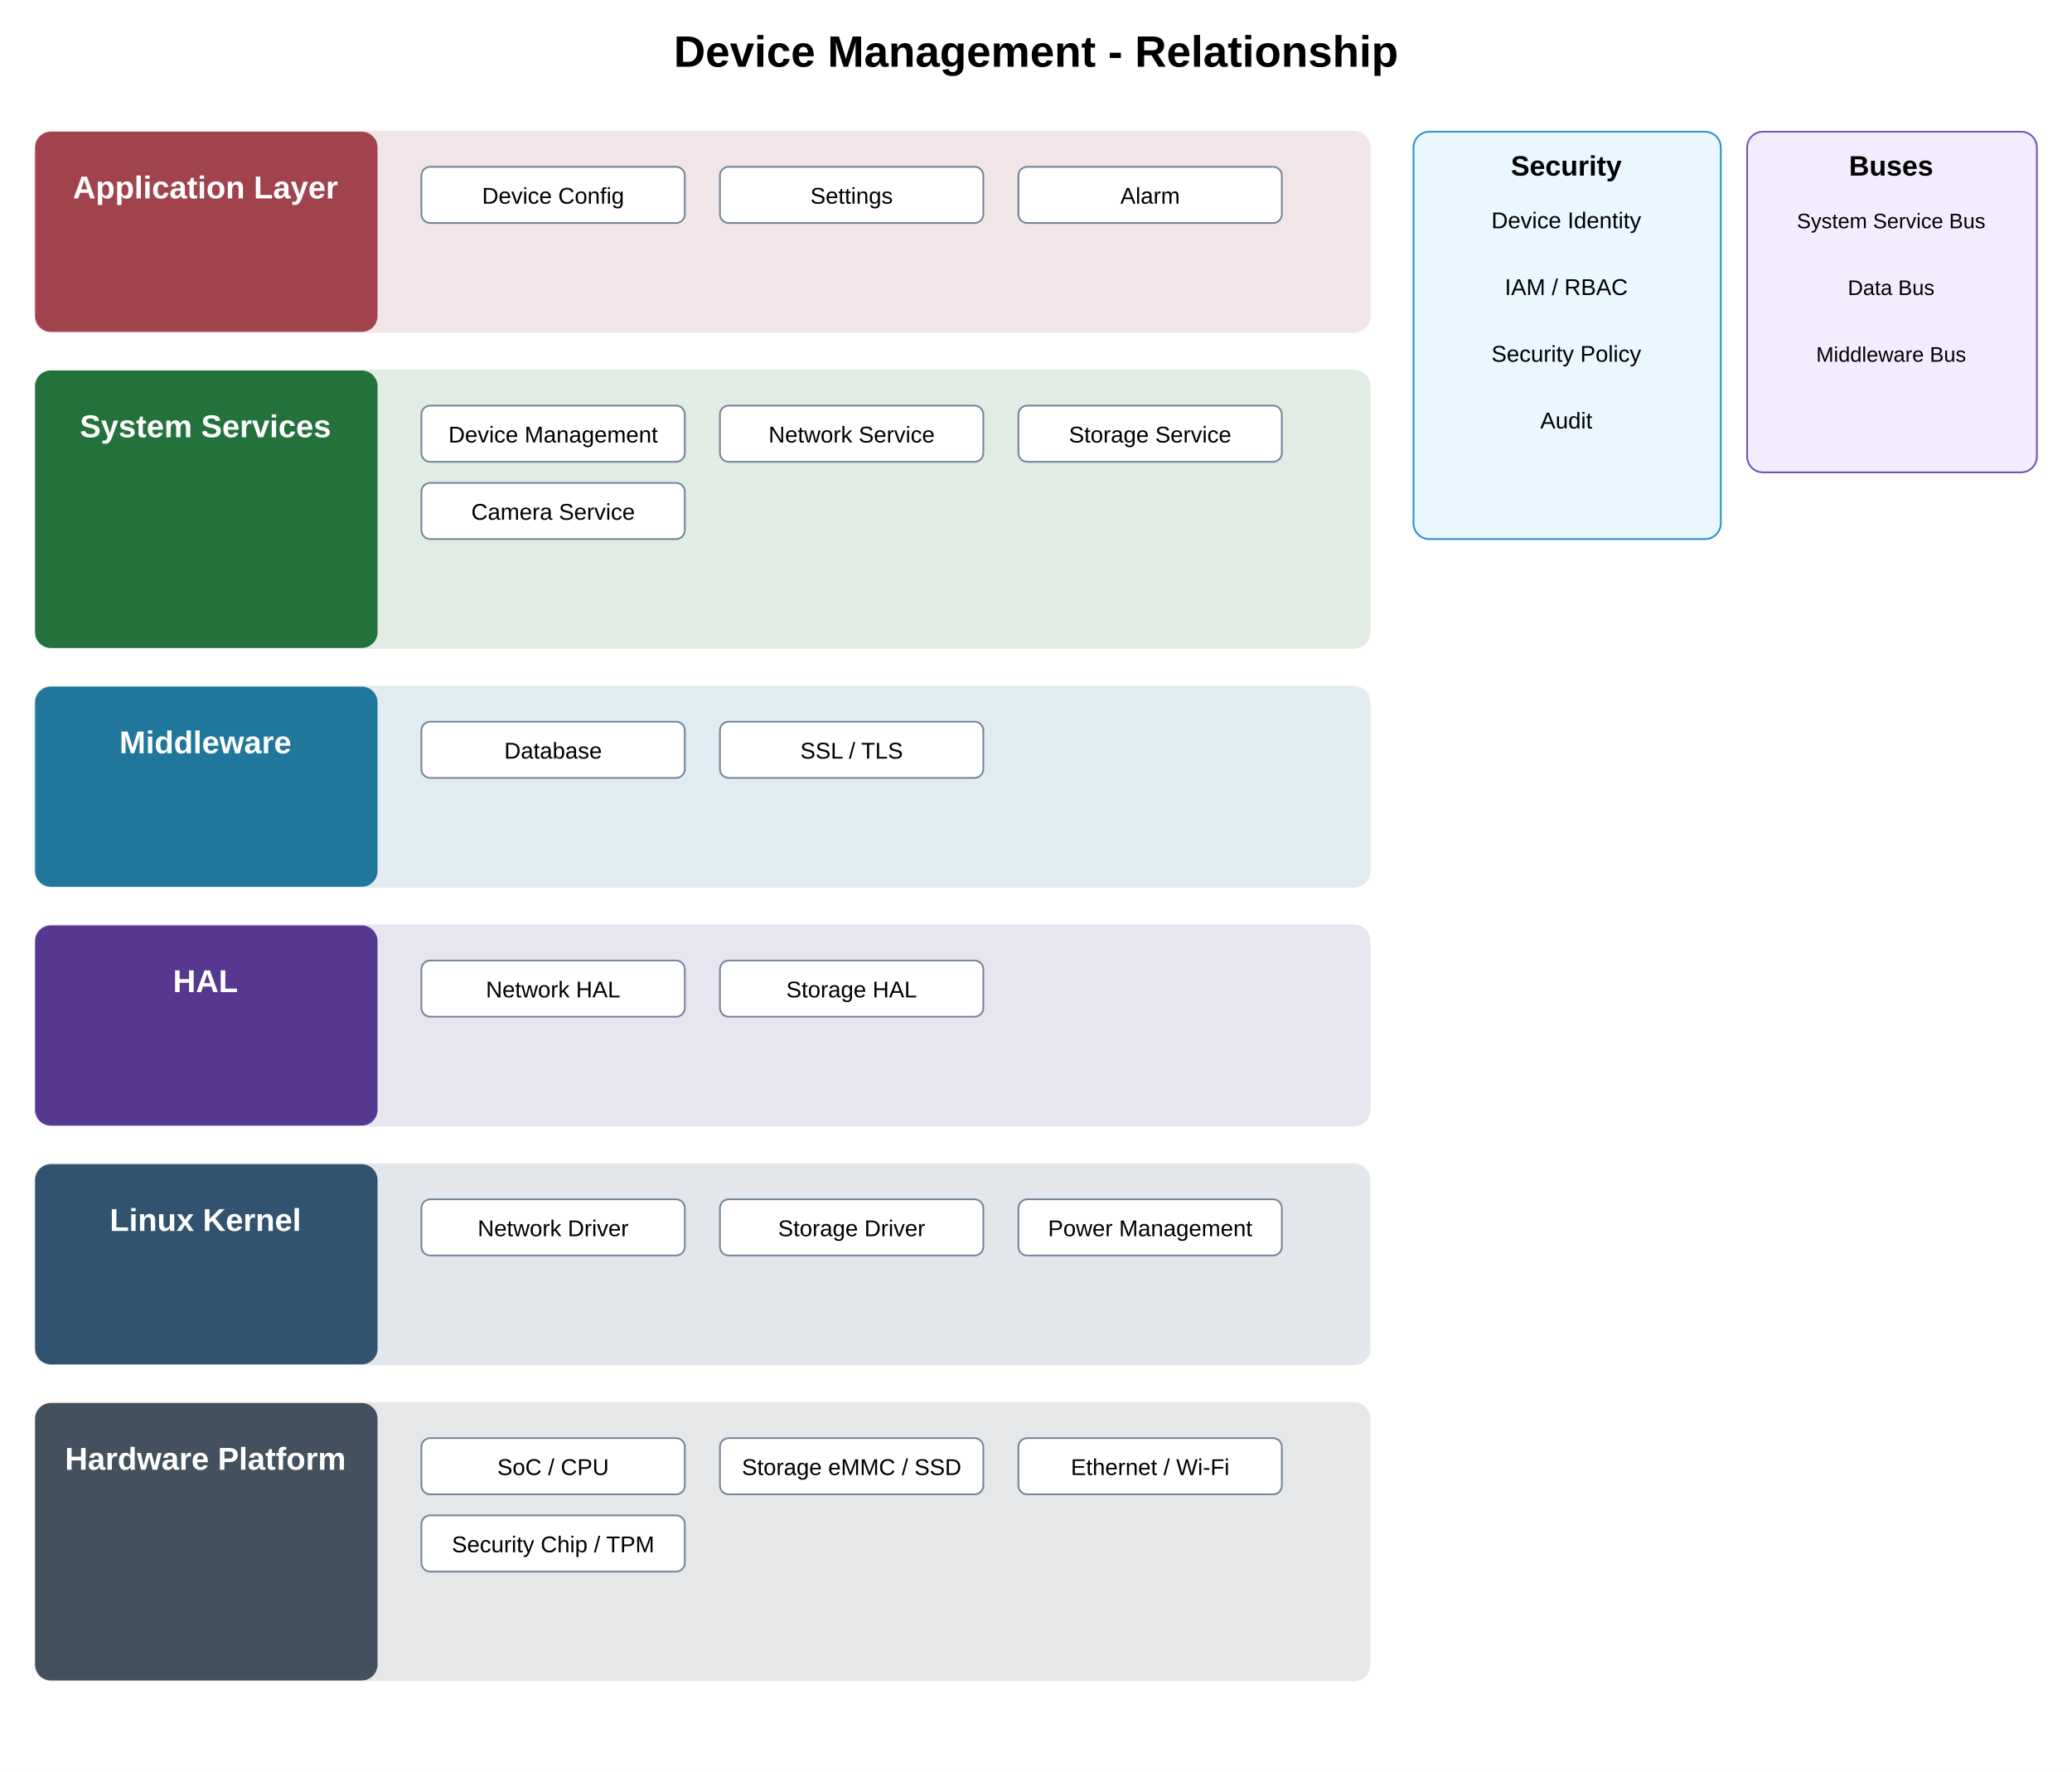
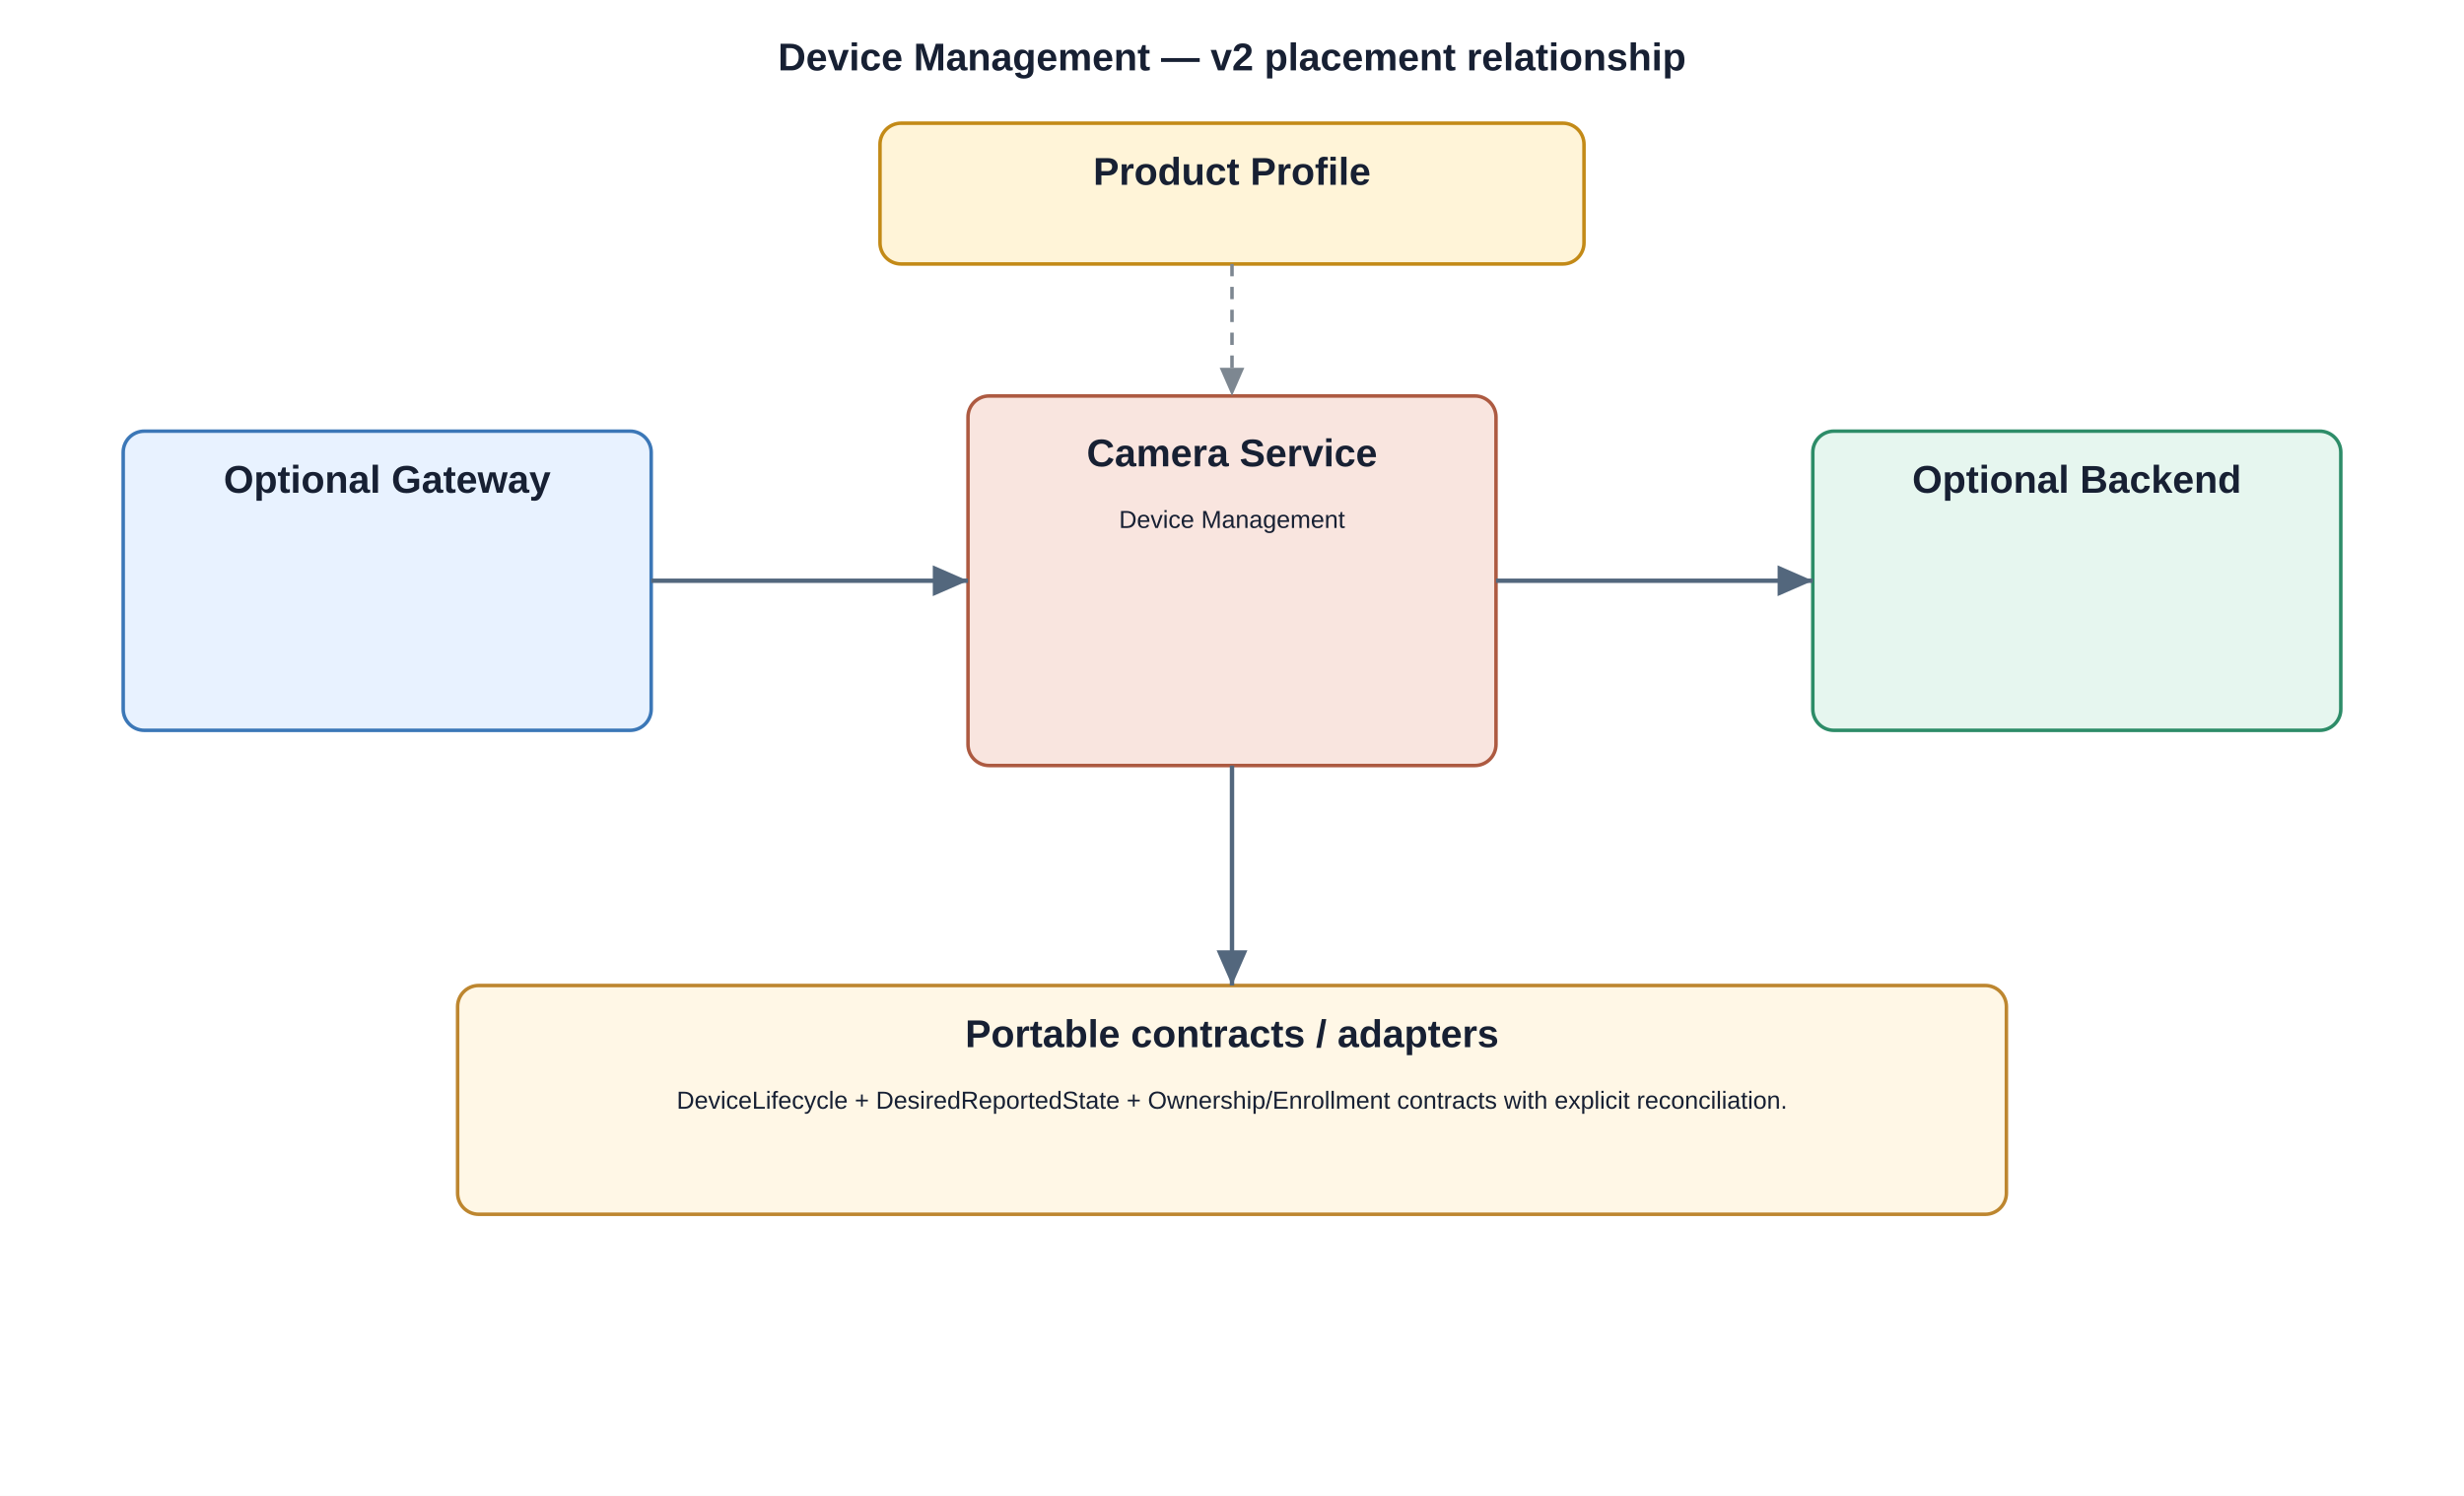
- <svg xmlns="http://www.w3.org/2000/svg" width="1180" height="1009">
-   <rect width="100%" height="100%" fill="white" />
-   <text x="590" y="38" font-family="Arial" font-size="25" font-weight="bold" text-anchor="middle">Device Management - Relationship</text>
-   <rect x="20" y="75" width="760" height="114" rx="9" fill="#a1434d" opacity=".14" stroke="#a1434d" />
-   <rect x="20" y="75" width="195" height="114" rx="9" fill="#a1434d" />
-   <text x="117" y="113" font-family="Arial" font-size="18" font-weight="bold" fill="white" text-anchor="middle">Application Layer</text>
-   <rect x="240" y="95" width="150" height="32" rx="5" fill="white" stroke="#75869a" />
-   <text x="315" y="116" font-family="Arial" font-size="13" text-anchor="middle">Device Config</text>
-   <rect x="410" y="95" width="150" height="32" rx="5" fill="white" stroke="#75869a" />
-   <text x="485" y="116" font-family="Arial" font-size="13" text-anchor="middle">Settings</text>
-   <rect x="580" y="95" width="150" height="32" rx="5" fill="white" stroke="#75869a" />
-   <text x="655" y="116" font-family="Arial" font-size="13" text-anchor="middle">Alarm</text>
-   <rect x="20" y="211" width="760" height="158" rx="9" fill="#23723b" opacity=".14" stroke="#23723b" />
-   <rect x="20" y="211" width="195" height="158" rx="9" fill="#23723b" />
-   <text x="117" y="249" font-family="Arial" font-size="18" font-weight="bold" fill="white" text-anchor="middle">System Services</text>
-   <rect x="240" y="231" width="150" height="32" rx="5" fill="white" stroke="#75869a" />
-   <text x="315" y="252" font-family="Arial" font-size="13" text-anchor="middle">Device Management</text>
-   <rect x="410" y="231" width="150" height="32" rx="5" fill="white" stroke="#75869a" />
-   <text x="485" y="252" font-family="Arial" font-size="13" text-anchor="middle">Network Service</text>
-   <rect x="580" y="231" width="150" height="32" rx="5" fill="white" stroke="#75869a" />
-   <text x="655" y="252" font-family="Arial" font-size="13" text-anchor="middle">Storage Service</text>
-   <rect x="240" y="275" width="150" height="32" rx="5" fill="white" stroke="#75869a" />
-   <text x="315" y="296" font-family="Arial" font-size="13" text-anchor="middle">Camera Service</text>
-   <rect x="20" y="391" width="760" height="114" rx="9" fill="#20769b" opacity=".14" stroke="#20769b" />
-   <rect x="20" y="391" width="195" height="114" rx="9" fill="#20769b" />
-   <text x="117" y="429" font-family="Arial" font-size="18" font-weight="bold" fill="white" text-anchor="middle">Middleware</text>
-   <rect x="240" y="411" width="150" height="32" rx="5" fill="white" stroke="#75869a" />
-   <text x="315" y="432" font-family="Arial" font-size="13" text-anchor="middle">Database</text>
-   <rect x="410" y="411" width="150" height="32" rx="5" fill="white" stroke="#75869a" />
-   <text x="485" y="432" font-family="Arial" font-size="13" text-anchor="middle">SSL / TLS</text>
-   <rect x="20" y="527" width="760" height="114" rx="9" fill="#563891" opacity=".14" stroke="#563891" />
-   <rect x="20" y="527" width="195" height="114" rx="9" fill="#563891" />
-   <text x="117" y="565" font-family="Arial" font-size="18" font-weight="bold" fill="white" text-anchor="middle">HAL</text>
-   <rect x="240" y="547" width="150" height="32" rx="5" fill="white" stroke="#75869a" />
-   <text x="315" y="568" font-family="Arial" font-size="13" text-anchor="middle">Network HAL</text>
-   <rect x="410" y="547" width="150" height="32" rx="5" fill="white" stroke="#75869a" />
-   <text x="485" y="568" font-family="Arial" font-size="13" text-anchor="middle">Storage HAL</text>
-   <rect x="20" y="663" width="760" height="114" rx="9" fill="#31536f" opacity=".14" stroke="#31536f" />
-   <rect x="20" y="663" width="195" height="114" rx="9" fill="#31536f" />
-   <text x="117" y="701" font-family="Arial" font-size="18" font-weight="bold" fill="white" text-anchor="middle">Linux Kernel</text>
-   <rect x="240" y="683" width="150" height="32" rx="5" fill="white" stroke="#75869a" />
-   <text x="315" y="704" font-family="Arial" font-size="13" text-anchor="middle">Network Driver</text>
-   <rect x="410" y="683" width="150" height="32" rx="5" fill="white" stroke="#75869a" />
-   <text x="485" y="704" font-family="Arial" font-size="13" text-anchor="middle">Storage Driver</text>
-   <rect x="580" y="683" width="150" height="32" rx="5" fill="white" stroke="#75869a" />
-   <text x="655" y="704" font-family="Arial" font-size="13" text-anchor="middle">Power Management</text>
-   <rect x="20" y="799" width="760" height="158" rx="9" fill="#42515d" opacity=".14" stroke="#42515d" />
-   <rect x="20" y="799" width="195" height="158" rx="9" fill="#42515d" />
-   <text x="117" y="837" font-family="Arial" font-size="18" font-weight="bold" fill="white" text-anchor="middle">Hardware Platform</text>
-   <rect x="240" y="819" width="150" height="32" rx="5" fill="white" stroke="#75869a" />
-   <text x="315" y="840" font-family="Arial" font-size="13" text-anchor="middle">SoC / CPU</text>
-   <rect x="410" y="819" width="150" height="32" rx="5" fill="white" stroke="#75869a" />
-   <text x="485" y="840" font-family="Arial" font-size="13" text-anchor="middle">Storage eMMC / SSD</text>
-   <rect x="580" y="819" width="150" height="32" rx="5" fill="white" stroke="#75869a" />
-   <text x="655" y="840" font-family="Arial" font-size="13" text-anchor="middle">Ethernet / Wi-Fi</text>
-   <rect x="240" y="863" width="150" height="32" rx="5" fill="white" stroke="#75869a" />
-   <text x="315" y="884" font-family="Arial" font-size="13" text-anchor="middle">Security Chip / TPM</text>
-   <rect x="805" y="75" width="175" height="232" rx="9" fill="#eaf7ff" stroke="#2b91cf" />
-   <text x="892" y="100" font-family="Arial" font-size="16" font-weight="bold" text-anchor="middle">Security</text>
-   <text x="892" y="130" font-family="Arial" font-size="13" text-anchor="middle">Device Identity</text>
-   <text x="892" y="168" font-family="Arial" font-size="13" text-anchor="middle">IAM / RBAC</text>
-   <text x="892" y="206" font-family="Arial" font-size="13" text-anchor="middle">Security Policy</text>
-   <text x="892" y="244" font-family="Arial" font-size="13" text-anchor="middle">Audit</text>
-   <rect x="995" y="75" width="165" height="194" rx="9" fill="#f3ecff" stroke="#7254b3" />
-   <text x="1077" y="100" font-family="Arial" font-size="16" font-weight="bold" text-anchor="middle">Buses</text>
-   <text x="1077" y="130" font-family="Arial" font-size="12" text-anchor="middle">System Service Bus</text>
-   <text x="1077" y="168" font-family="Arial" font-size="12" text-anchor="middle">Data Bus</text>
-   <text x="1077" y="206" font-family="Arial" font-size="12" text-anchor="middle">Middleware Bus</text>
+ <svg xmlns="http://www.w3.org/2000/svg" width="1400" height="850">
+   <defs>
+     <style>text{font-family:Arial;fill:#172033}.h{font-size:22px;font-weight:bold}.t{font-size:14px}.cam{fill:#f9e5df;stroke:#ad5a41;stroke-width:2}.gw{fill:#e8f2ff;stroke:#3b77b7;stroke-width:2}.back{fill:#e6f6ef;stroke:#2d8c68;stroke-width:2}.repo{fill:#fff7e6;stroke:#bd862f;stroke-width:2}.p{fill:#fff4d8;stroke:#c38a17;stroke-width:2}.a{stroke:#53677d;stroke-width:2.5;fill:none;marker-end:url(#a)}.o{stroke:#7d8791;stroke-width:2;stroke-dasharray:7 6;fill:none;marker-end:url(#o)}</style>
+     <marker id="a" markerWidth="10" markerHeight="10" refX="8" refY="3.5" orient="auto">
+       <polygon points="0 0,8 3.5,0 7" fill="#53677d" />
+     </marker>
+     <marker id="o" markerWidth="10" markerHeight="10" refX="8" refY="3.5" orient="auto">
+       <polygon points="0 0,8 3.5,0 7" fill="#7d8791" />
+     </marker>
+   </defs>
+   <rect width="1400" height="850" fill="white" />
+   <text x="700" y="40" class="h" text-anchor="middle">Device Management — v2 placement relationship</text>
+   <rect x="500" y="70" width="400" height="80" rx="12" class="p" />
+   <text x="700" y="105" class="h" text-anchor="middle">Product Profile</text>
+   <rect x="70" y="245" width="300" height="170" rx="12" class="gw" />
+   <text x="220" y="280" class="h" text-anchor="middle">Optional Gateway</text>
+   <rect x="550" y="225" width="300" height="210" rx="12" class="cam" />
+   <text x="700" y="265" class="h" text-anchor="middle">Camera Service</text>
+   <text x="700" y="300" class="t" text-anchor="middle">Device Management</text>
+   <rect x="1030" y="245" width="300" height="170" rx="12" class="back" />
+   <text x="1180" y="280" class="h" text-anchor="middle">Optional Backend</text>
+   <path d="M370 330 L550 330" class="a" />
+   <path d="M850 330 L1030 330" class="a" />
+   <path d="M700 150 L700 225" class="o" />
+   <rect x="260" y="560" width="880" height="130" rx="12" class="repo" />
+   <text x="700" y="595" class="h" text-anchor="middle">Portable contracts / adapters</text>
+   <text x="700" y="630" class="t" text-anchor="middle">DeviceLifecycle + DesiredReportedState + Ownership/Enrollment contracts with explicit reconciliation.</text>
+   <path d="M700 435 L700 560" class="a" />
</svg>
